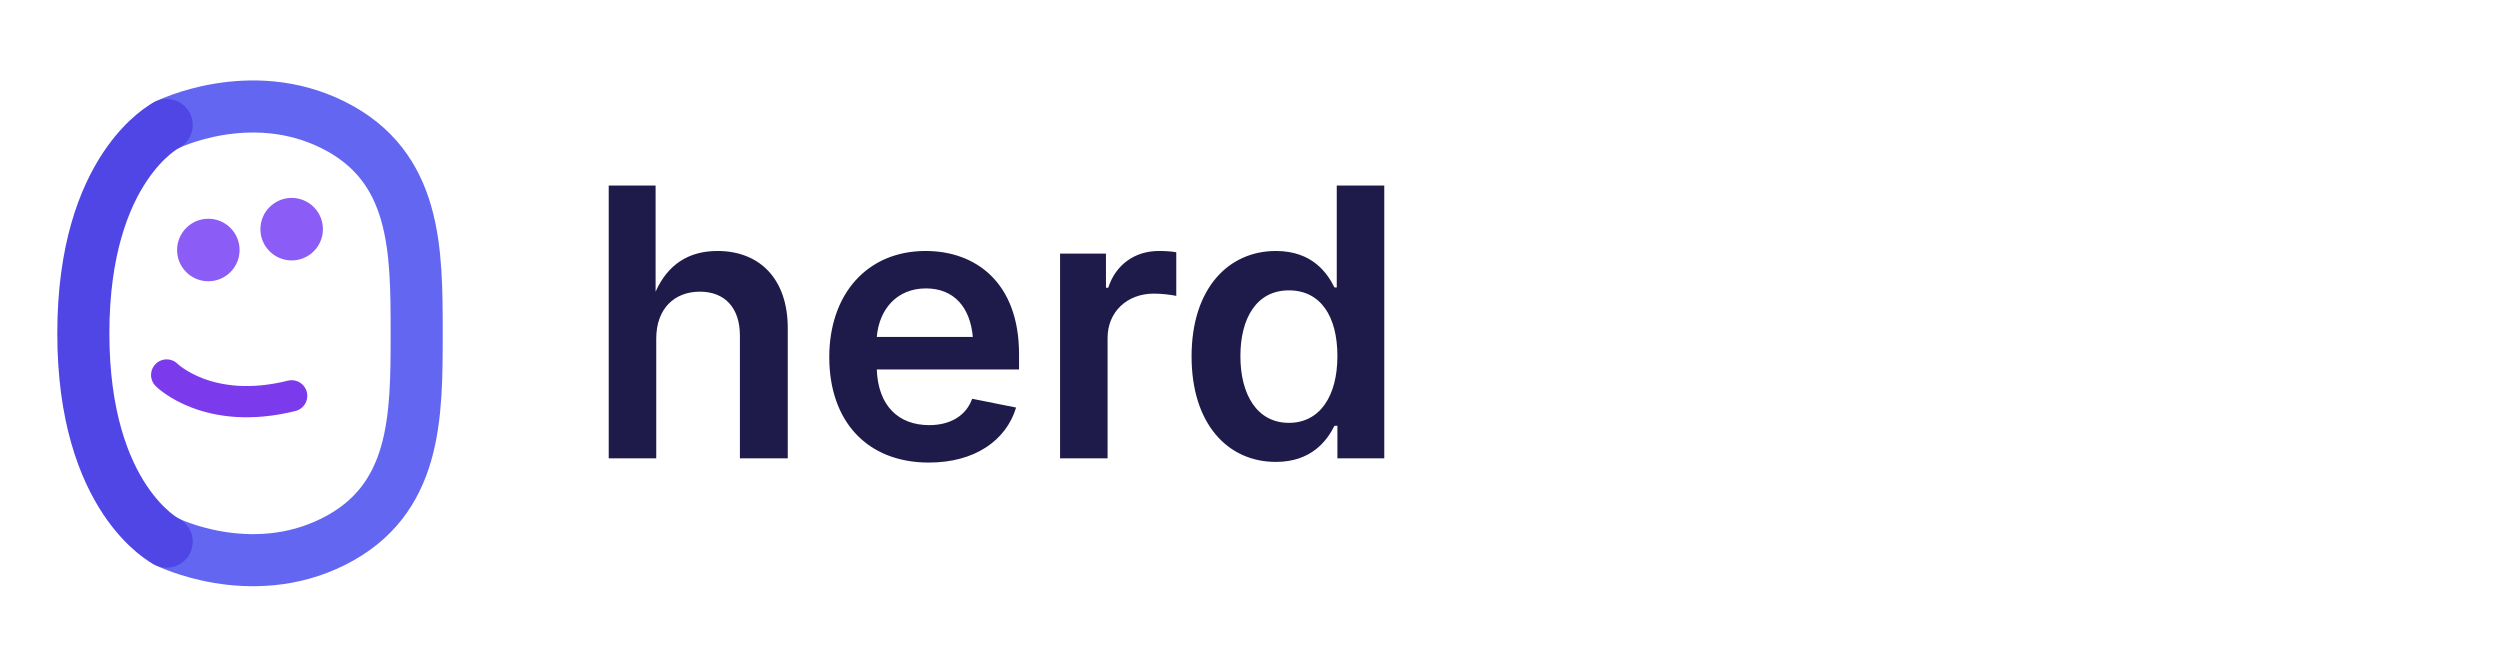
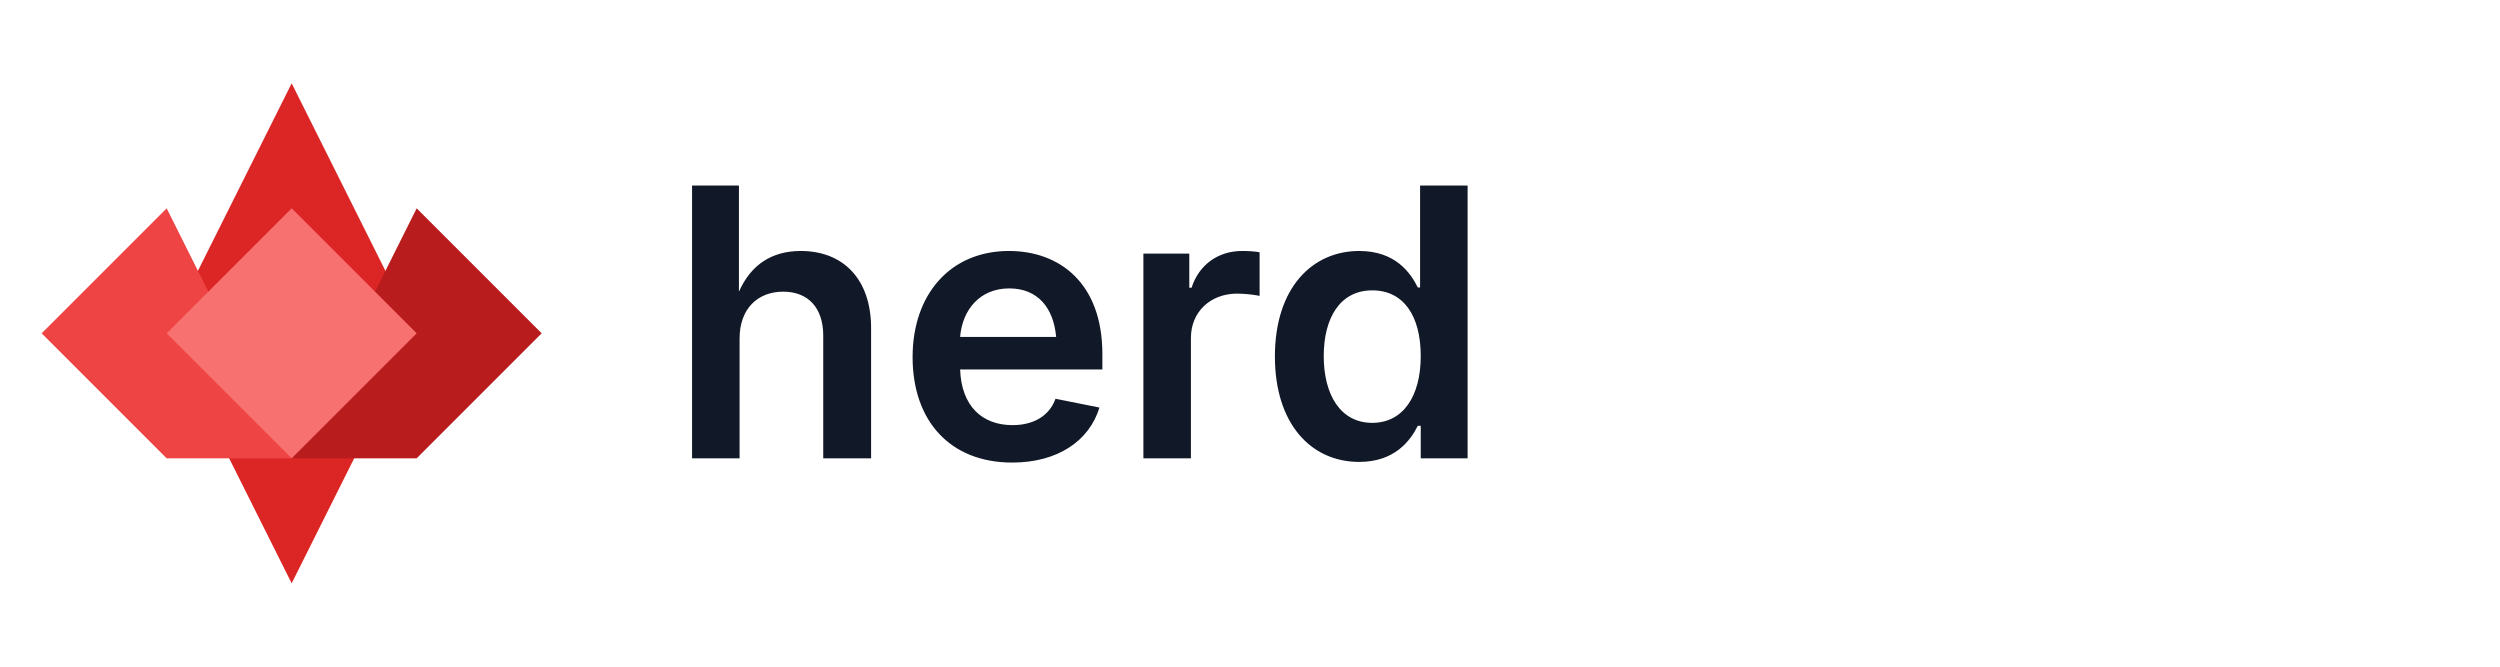
<svg xmlns="http://www.w3.org/2000/svg" width="120" height="32" viewBox="0 0 120 32" fill="none">
-   <path d="M8 6C8 6 12 4 16 6C20 8 20 12 20 16C20 20 20 24 16 26C12 28 8 26 8 26" stroke="#6366f1" stroke-width="2.5" stroke-linecap="round" />
-   <path d="M8 6C8 6 4 8 4 16C4 24 8 26 8 26" stroke="#4f46e5" stroke-width="2.5" stroke-linecap="round" />
-   <circle cx="10" cy="12" r="1.5" fill="#8b5cf6" />
-   <circle cx="14" cy="11" r="1.5" fill="#8b5cf6" />
-   <path d="M8 18C8 18 10 20 14 19" stroke="#7c3aed" stroke-width="1.5" stroke-linecap="round" />
-   <text x="28" y="22" font-family="system-ui, -apple-system, sans-serif" font-size="18" font-weight="600" fill="#1e1b4b">herd</text>
+   <g transform="translate(2, 4)">
+     <polygon points="12,0 18,12 12,24 6,12" fill="#dc2626" />
+     <polygon points="6,6 12,18 6,18 0,12" fill="#ef4444" />
+     <polygon points="18,6 24,12 18,18 12,18" fill="#b91c1c" />
+     <polygon points="12,6 18,12 12,18 6,12" fill="#f87171" />
+   </g>
+   <text x="32" y="22" font-family="system-ui, -apple-system, sans-serif" font-size="18" font-weight="600" fill="#111827">herd</text>
</svg>
